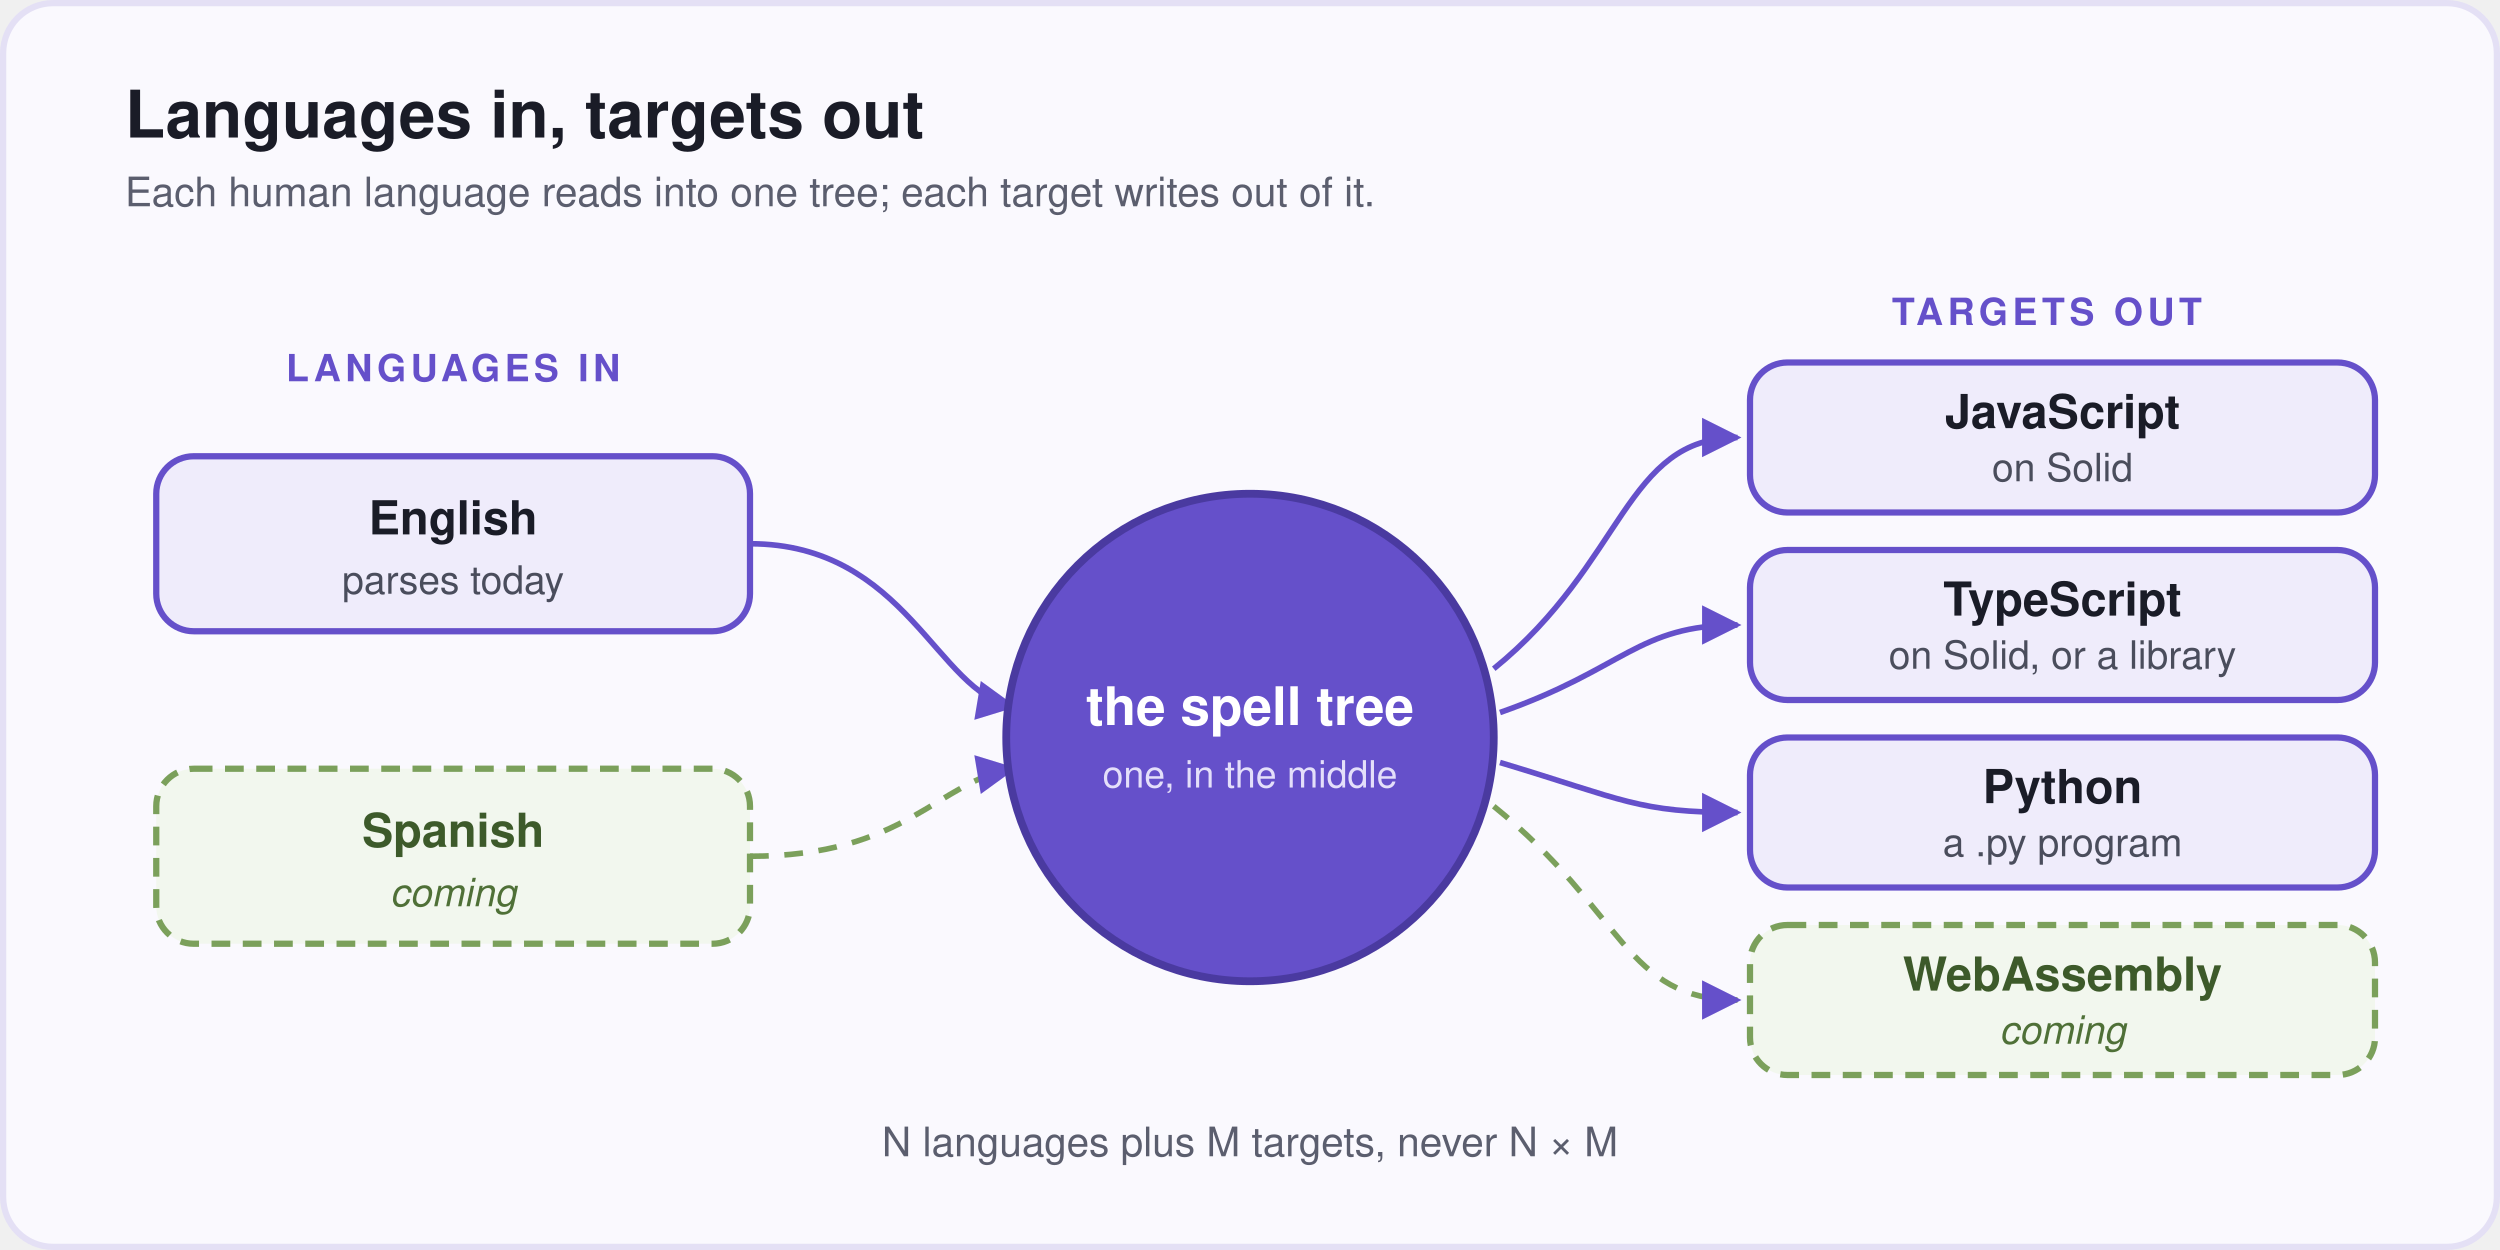
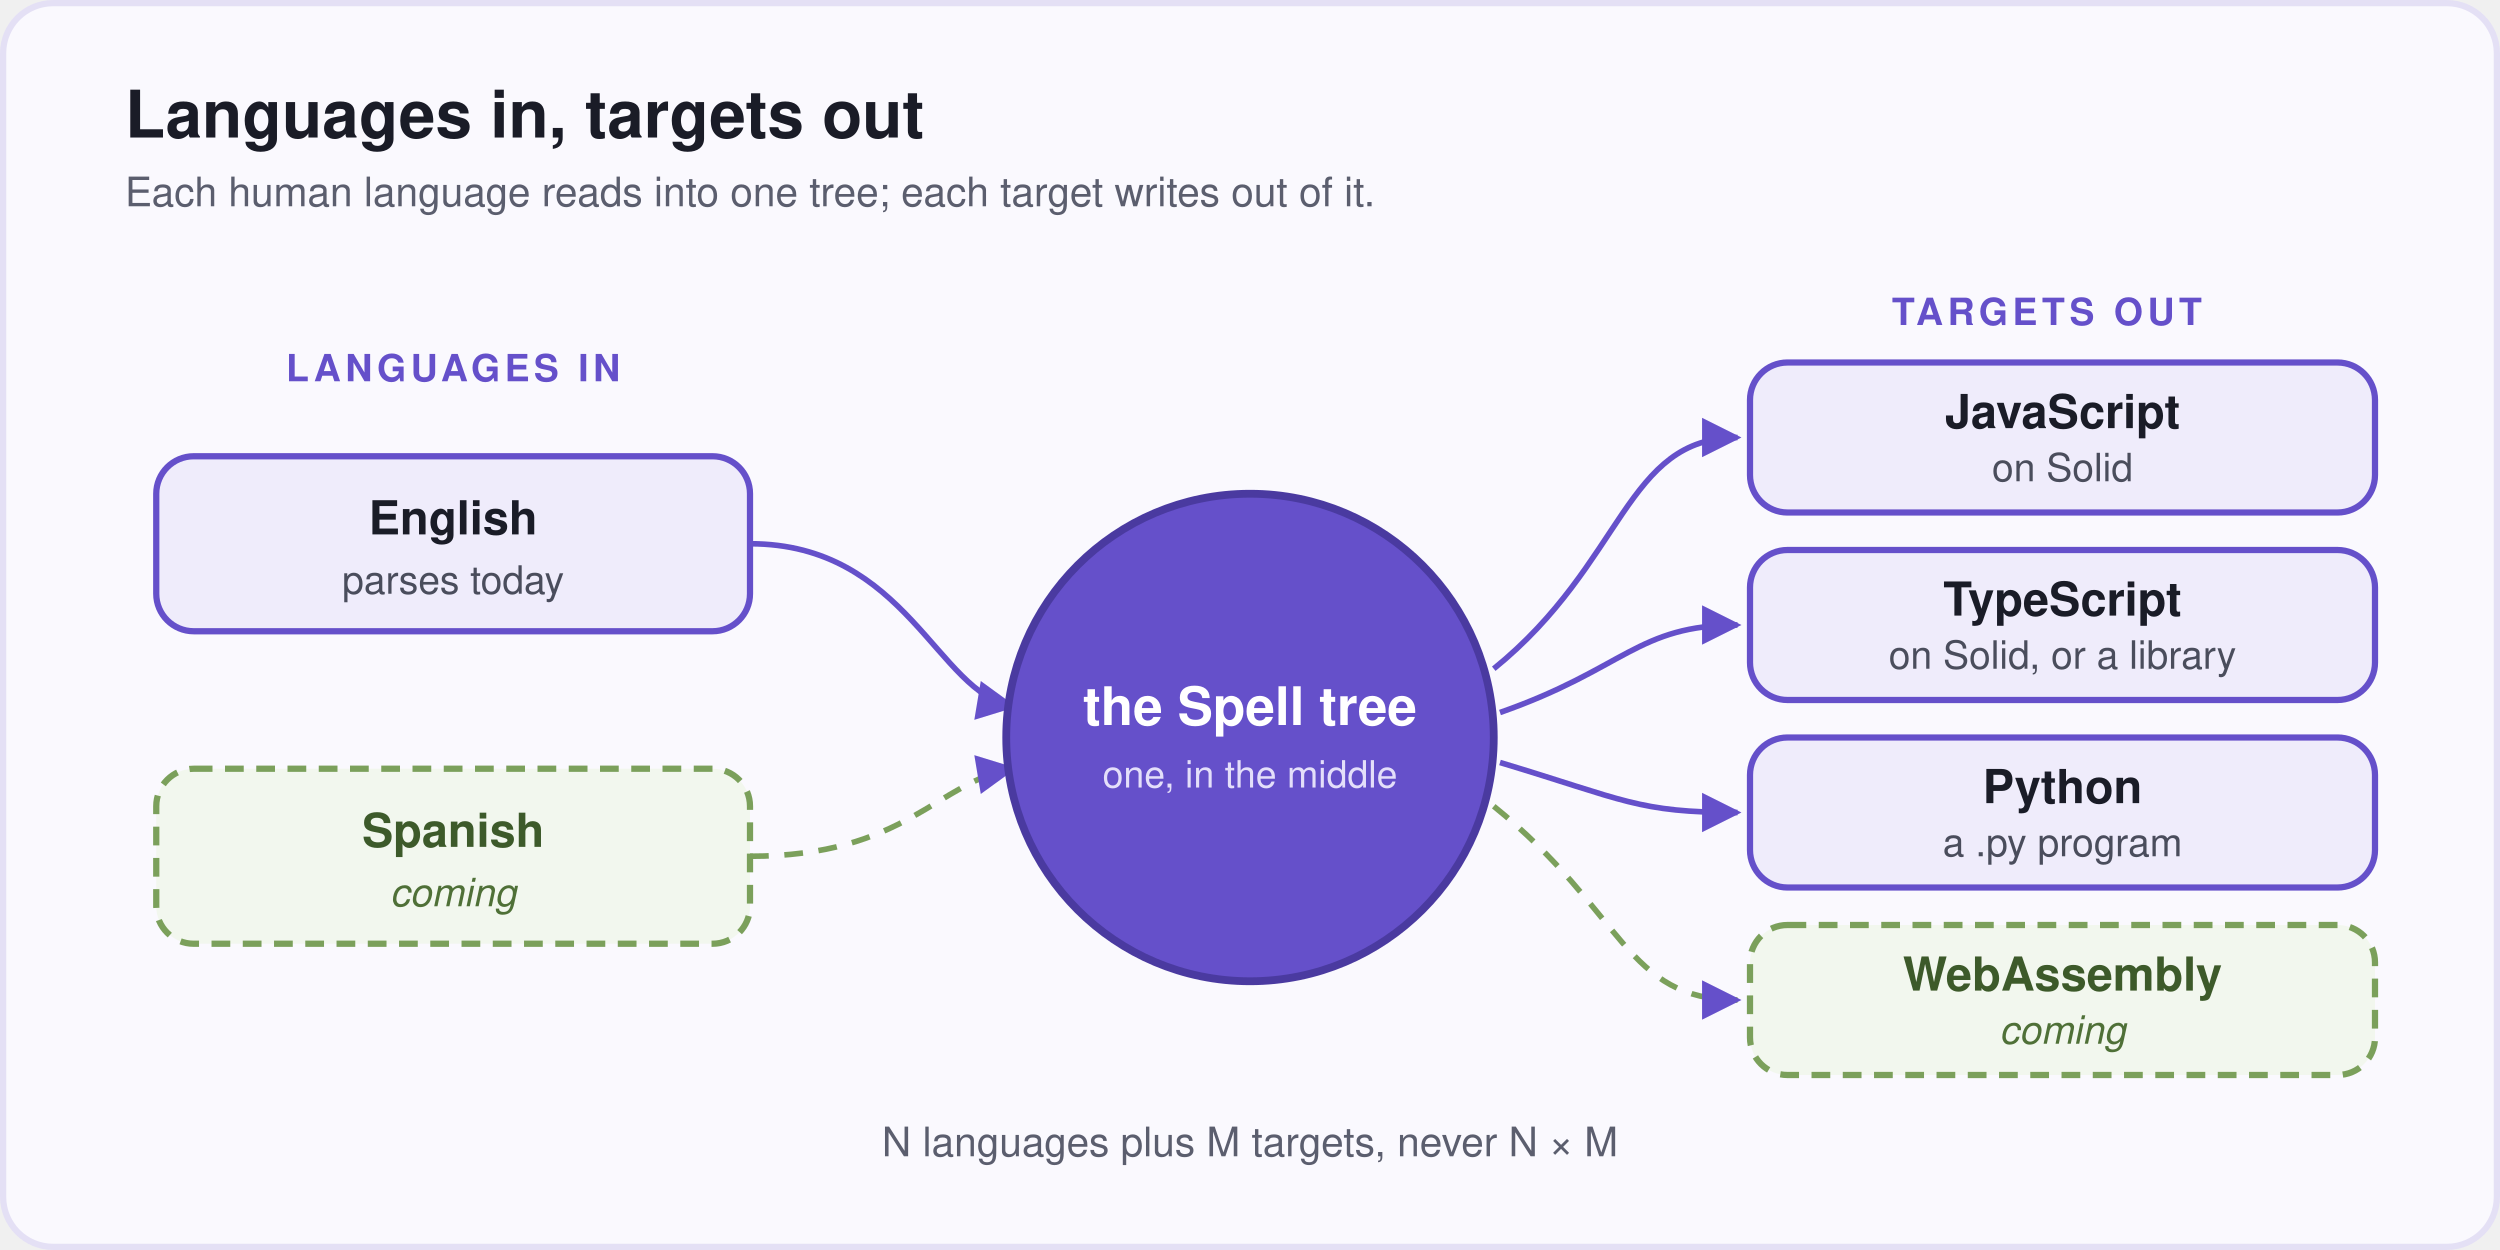
<svg xmlns="http://www.w3.org/2000/svg" viewBox="0 0 800 400" width="800" height="400" role="img" aria-labelledby="title desc">
  <defs>
    <marker id="arrow" viewBox="0 0 10 10" refX="9" refY="5" markerWidth="7" markerHeight="7" orient="auto-start-reverse">
      <path d="M0,0 L10,5 L0,10 z" fill="#6550CA" />
    </marker>
  </defs>
  <style>
    text { font-family: -apple-system, BlinkMacSystemFont, "Segoe UI", Helvetica, Arial, sans-serif; fill: #1A1C27; }
    .title { font-size: 21px; font-weight: 700; }
    .sub { font-size: 13px; fill: #5B5E6E; }
    .head { font-size: 12px; font-weight: 700; letter-spacing: 0.12em; fill: #6550CA; text-anchor: middle; }
    .name { font-size: 15px; font-weight: 700; text-anchor: middle; }
    .what { font-size: 12.5px; fill: #4A4D5C; text-anchor: middle; }
    .soon { font-size: 15px; font-weight: 700; text-anchor: middle; fill: #3D5A2A; }
    .soonwhat { font-size: 12.5px; fill: #4F7037; text-anchor: middle; font-style: italic; }
    .tree { font-size: 17px; font-weight: 700; text-anchor: middle; fill: #FFFFFF; }
    .treesub { font-size: 12px; text-anchor: middle; fill: #E4DFFA; }
    .box { fill: #EFECFB; stroke: #6550CA; stroke-width: 2; }
    .coming { fill: #F2F7EE; stroke: #7BA05B; stroke-width: 2; stroke-dasharray: 6 4; }
    .edge { fill: none; stroke: #6550CA; stroke-width: 1.8; }
    .later { fill: none; stroke: #7BA05B; stroke-width: 1.8; stroke-dasharray: 6 5; }
  </style>
  <rect x="1" y="1" width="798" height="398" rx="16" fill="#FAF9FE" stroke="#E4E0F5" stroke-width="2" />
  <text class="title" x="40" y="44">Languages in, targets out</text>
  <text class="sub" x="40" y="66">Each human language reads into one tree;  each target writes out of it.</text>
  <text class="head" x="145" y="122">LANGUAGES IN</text>
  <text class="head" x="655" y="104">TARGETS OUT</text>
  <path class="edge" d="M240,174 C290,174 300,222 324,226" marker-end="url(#arrow)" />
  <path class="later" d="M240,274 C290,274 300,250 324,246" marker-end="url(#arrow)" />
  <path class="edge" d="M478,214 C520,180 520,140 556,140" marker-end="url(#arrow)" />
  <path class="edge" d="M480,228 C520,214 524,200 556,200" marker-end="url(#arrow)" />
  <path class="edge" d="M480,244 C520,256 524,260 556,260" marker-end="url(#arrow)" />
  <path class="later" d="M478,258 C520,292 520,320 556,320" marker-end="url(#arrow)" />
  <rect class="box" x="50" y="146" width="190" height="56" rx="12" />
  <text class="name" x="145" y="171">English</text>
  <text class="what" x="145" y="190">parses today</text>
  <rect class="coming" x="50" y="246" width="190" height="56" rx="12" />
  <text class="soon" x="145" y="271">Spanish</text>
  <text class="soonwhat" x="145" y="290">coming</text>
  <circle cx="400" cy="236" r="78" fill="#6550CA" stroke="#4A3AA0" stroke-width="2.5" />
-   <text class="tree" x="400" y="232">the spell tree</text>
+   <text class="tree" x="400" y="232">the Spell tree</text>
  <text class="treesub" x="400" y="252">one, in the middle</text>
  <rect class="box" x="560" y="116" width="200" height="48" rx="12" />
  <text class="name" x="660" y="137">JavaScript</text>
  <text class="what" x="660" y="154">on Solid</text>
  <rect class="box" x="560" y="176" width="200" height="48" rx="12" />
  <text class="name" x="660" y="197">TypeScript</text>
  <text class="what" x="660" y="214">on Solid, or a library</text>
  <rect class="box" x="560" y="236" width="200" height="48" rx="12" />
  <text class="name" x="660" y="257">Python</text>
  <text class="what" x="660" y="274">a .py program</text>
  <rect class="coming" x="560" y="296" width="200" height="48" rx="12" />
  <text class="soon" x="660" y="317">WebAssembly</text>
  <text class="soonwhat" x="660" y="334">coming</text>
  <text class="sub" x="400" y="370" style="text-anchor:middle">N languages plus M targets, never N × M</text>
</svg>
